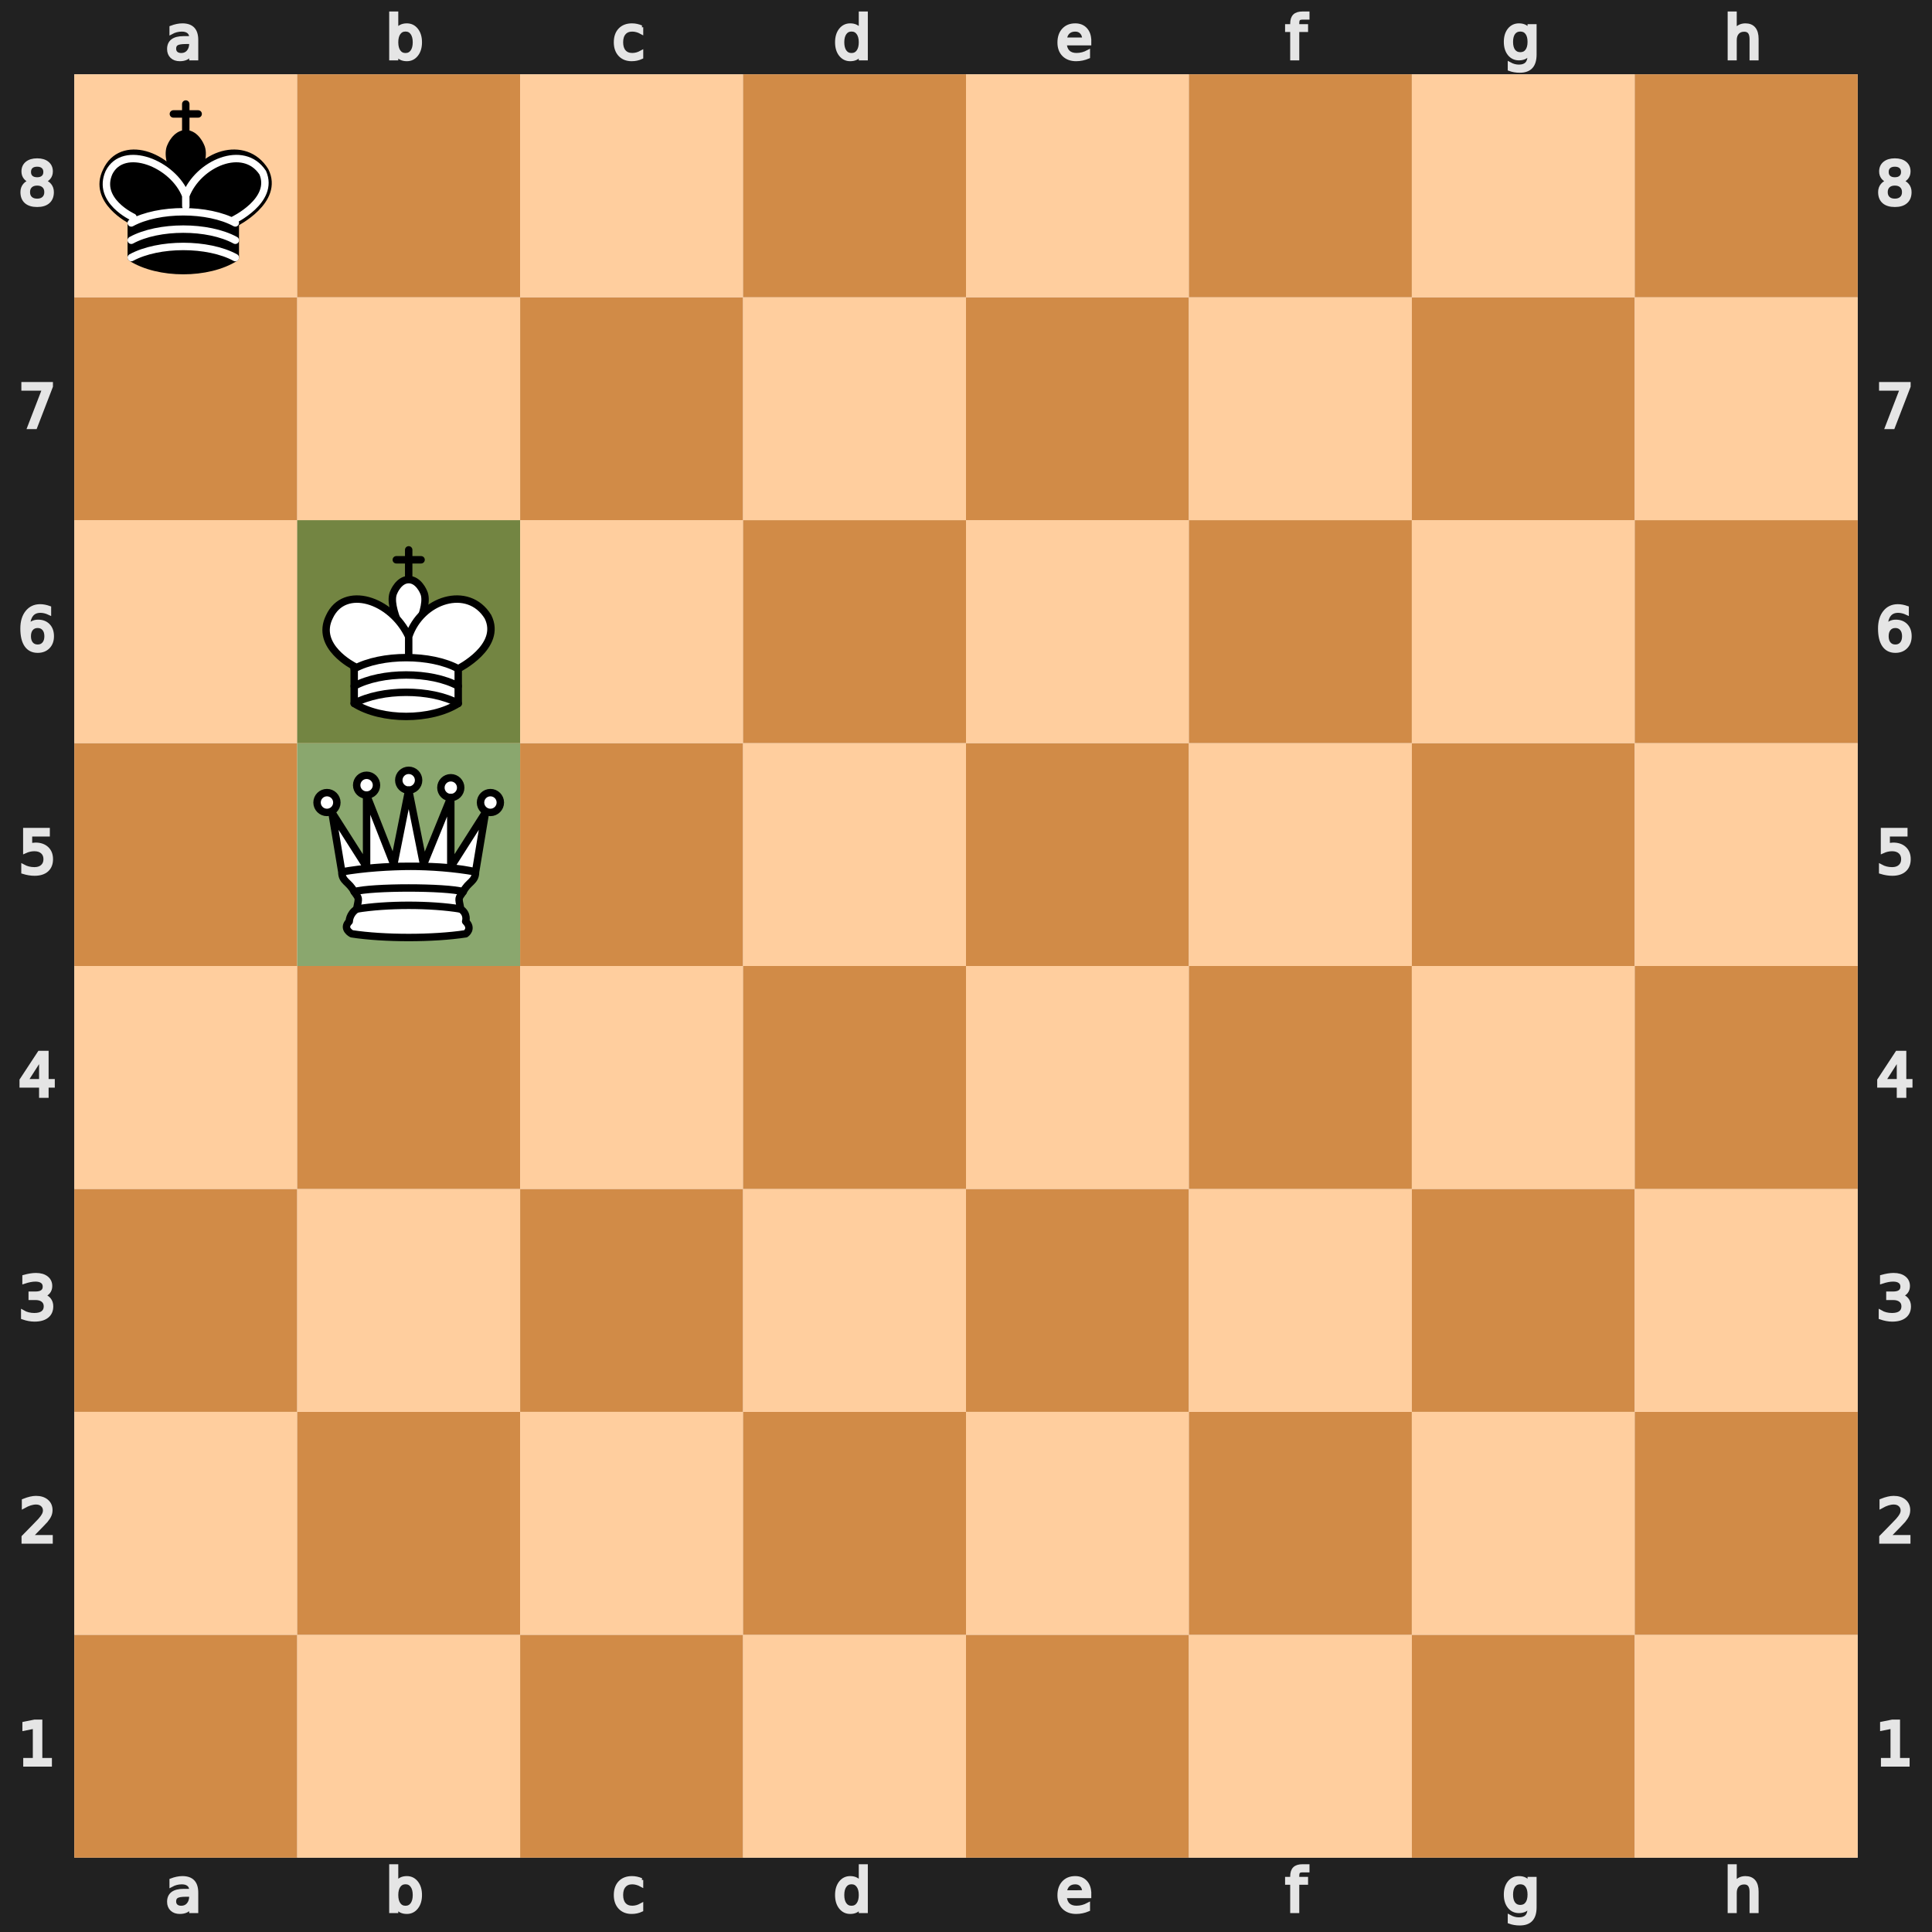
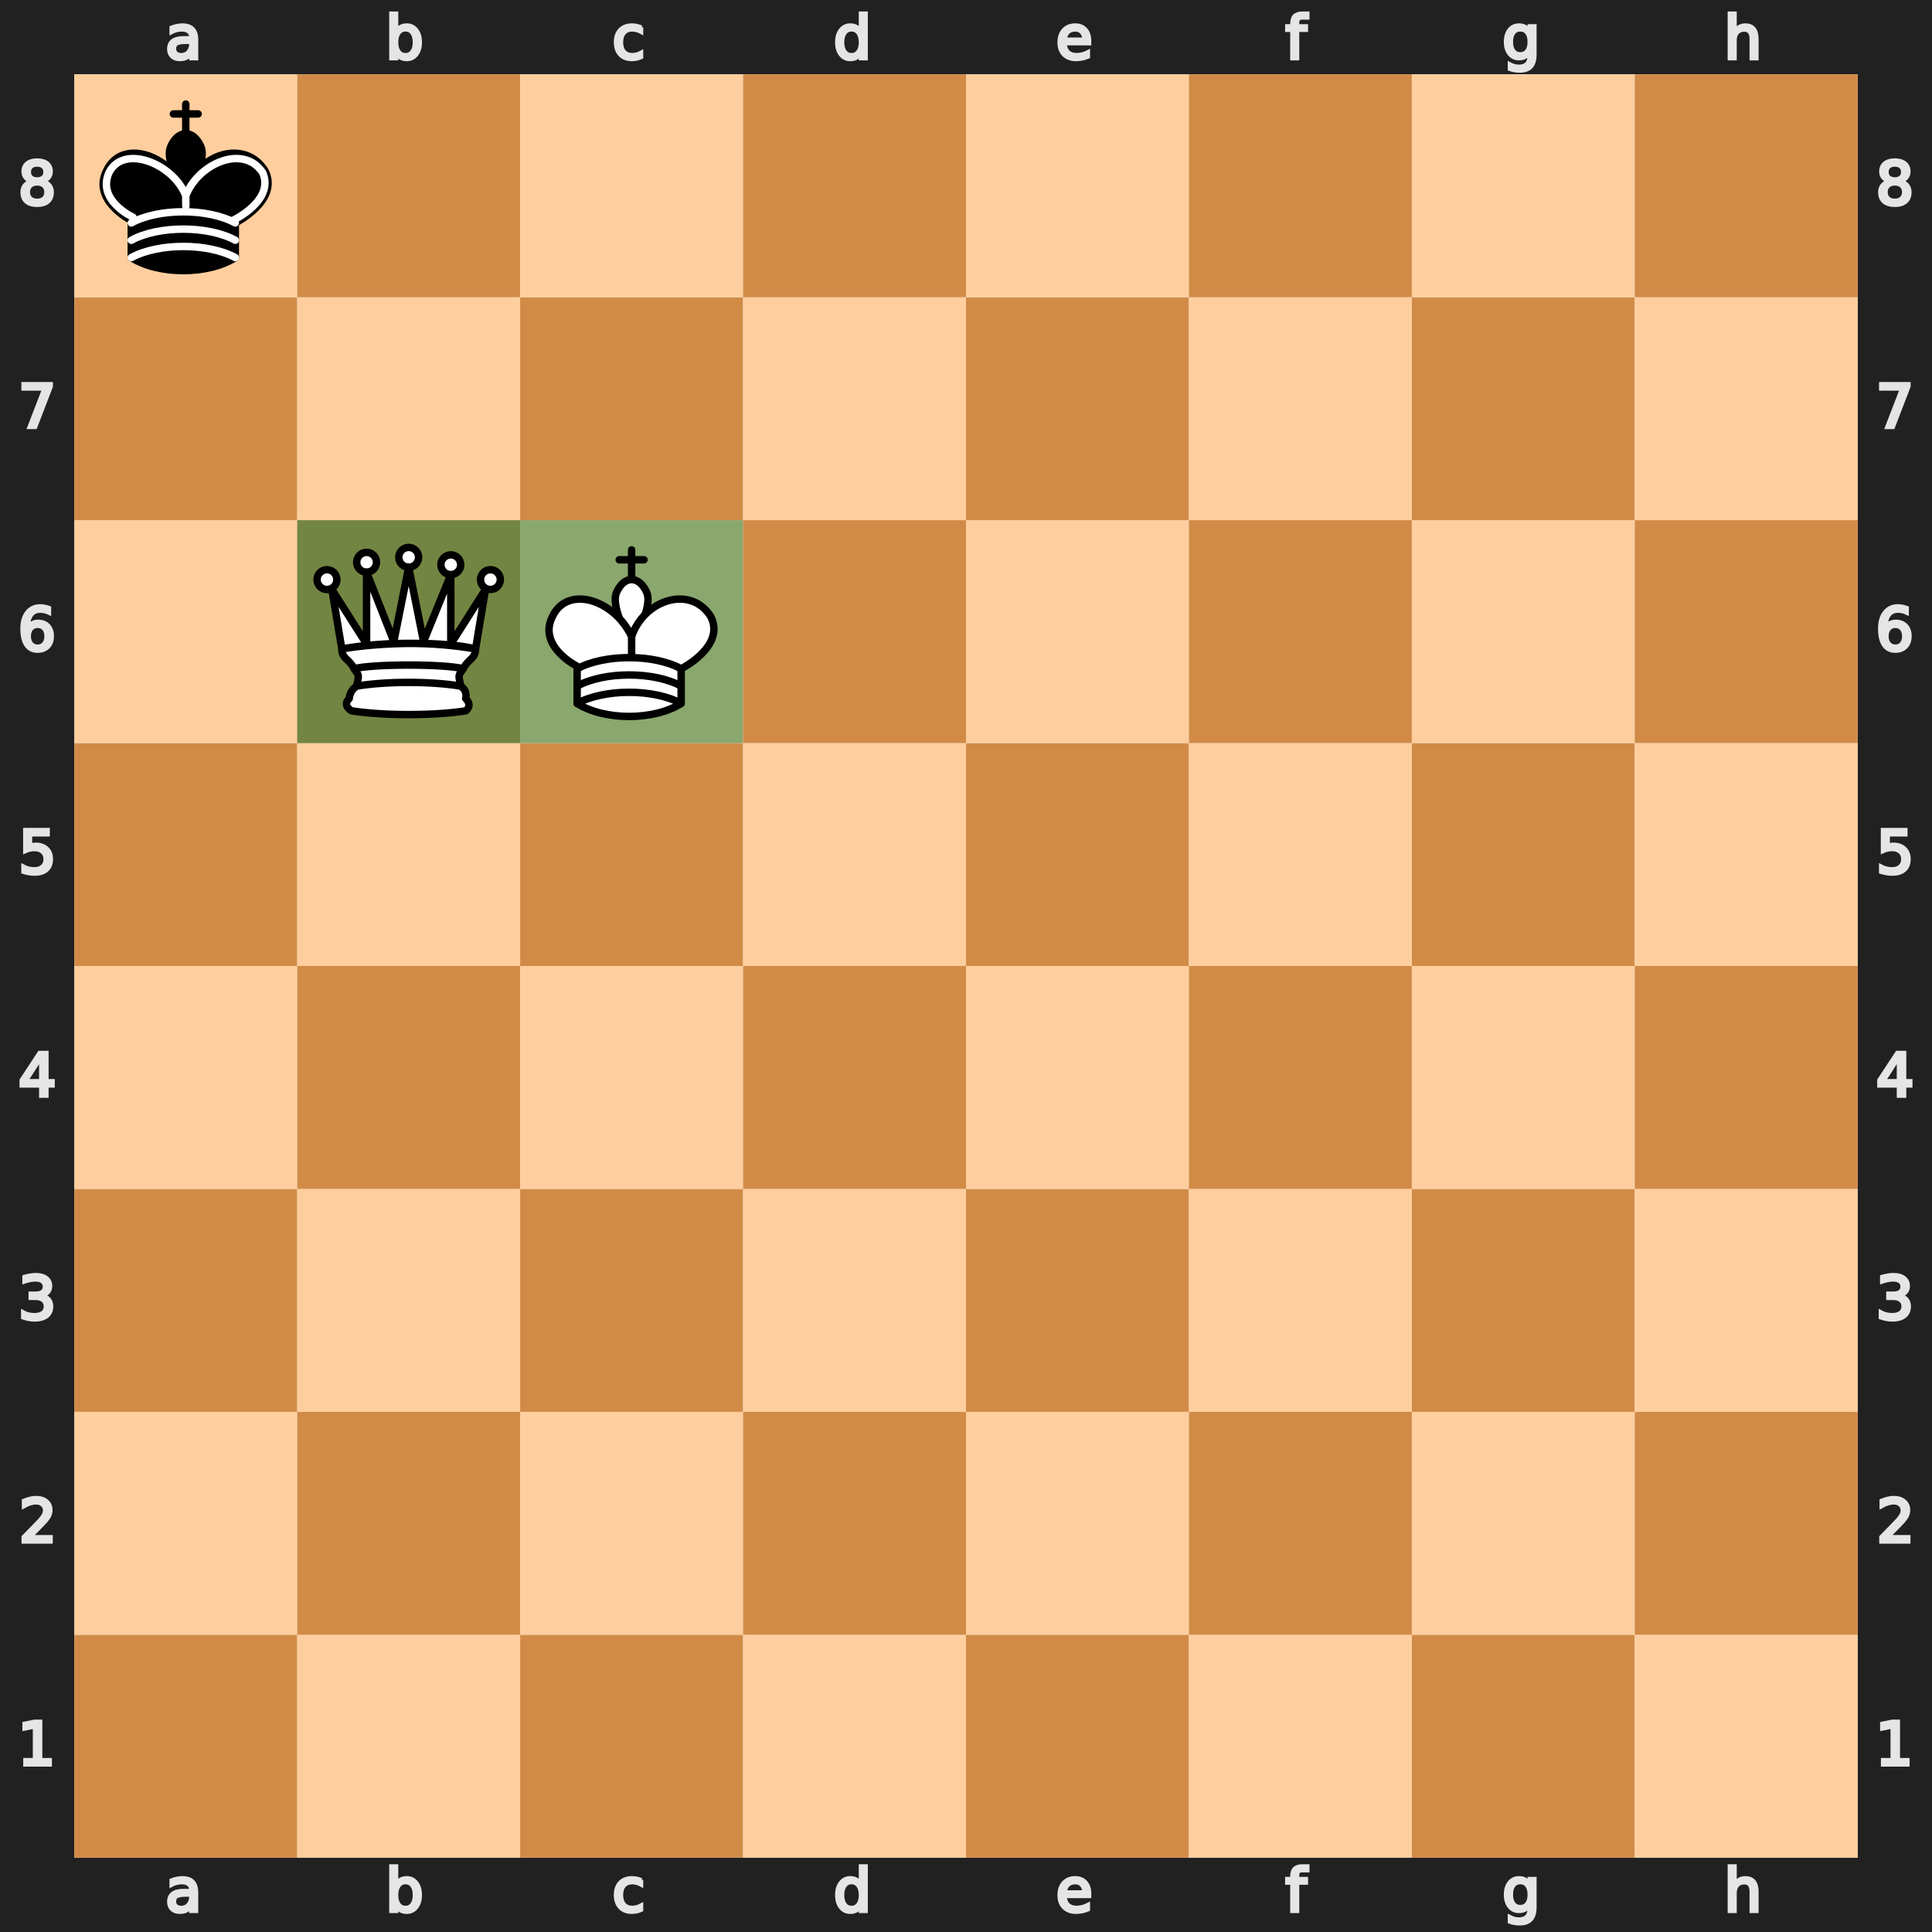
<svg xmlns="http://www.w3.org/2000/svg" xmlns:xlink="http://www.w3.org/1999/xlink" viewBox="0 0 390 390" width="360" height="360">
  <defs>
    <g id="white-queen" class="white queen" fill="#fff" fill-rule="evenodd" stroke="#000" stroke-width="1.5" stroke-linecap="round" stroke-linejoin="round">
      <path d="M8 12a2 2 0 1 1-4 0 2 2 0 1 1 4 0zM24.5 7.5a2 2 0 1 1-4 0 2 2 0 1 1 4 0zM41 12a2 2 0 1 1-4 0 2 2 0 1 1 4 0zM16 8.5a2 2 0 1 1-4 0 2 2 0 1 1 4 0zM33 9a2 2 0 1 1-4 0 2 2 0 1 1 4 0z" />
      <path d="M9 26c8.5-1.5 21-1.5 27 0l2-12-7 11V11l-5.5 13.5-3-15-3 15-5.5-14V25L7 14l2 12zM9 26c0 2 1.5 2 2.5 4 1 1.5 1 1 .5 3.5-1.5 1-1.5 2.5-1.5 2.5-1.5 1.5.5 2.5.5 2.5 6.5 1 16.5 1 23 0 0 0 1.5-1 0-2.5 0 0 .5-1.5-1-2.5-.5-2.5-.5-2 .5-3.5 1-2 2.5-2 2.5-4-8.5-1.5-18.5-1.5-27 0z" stroke-linecap="butt" />
      <path d="M11.5 30c3.5-1 18.5-1 22 0M12 33.5c6-1 15-1 21 0" fill="none" />
    </g>
    <g id="white-king" class="white king" fill="none" fill-rule="evenodd" stroke="#000" stroke-width="1.5" stroke-linecap="round" stroke-linejoin="round">
      <path d="M22.5 11.63V6M20 8h5" stroke-linejoin="miter" />
      <path d="M22.5 25s4.5-7.5 3-10.5c0 0-1-2.5-3-2.5s-3 2.5-3 2.5c-1.5 3 3 10.5 3 10.5" fill="#fff" stroke-linecap="butt" stroke-linejoin="miter" />
      <path d="M11.5 37c5.5 3.5 15.5 3.5 21 0v-7s9-4.5 6-10.5c-4-6.5-13.5-3.5-16 4V27v-3.5c-3.5-7.5-13-10.5-16-4-3 6 5 10 5 10V37z" fill="#fff" />
      <path d="M11.5 30c5.5-3 15.5-3 21 0m-21 3.5c5.5-3 15.5-3 21 0m-21 3.5c5.5-3 15.5-3 21 0" />
    </g>
    <g id="black-king" class="black king" fill="none" fill-rule="evenodd" stroke="#000" stroke-width="1.5" stroke-linecap="round" stroke-linejoin="round">
      <path d="M22.5 11.63V6" stroke-linejoin="miter" />
      <path d="M22.5 25s4.5-7.5 3-10.5c0 0-1-2.5-3-2.5s-3 2.5-3 2.5c-1.5 3 3 10.5 3 10.5" fill="#000" stroke-linecap="butt" stroke-linejoin="miter" />
      <path d="M11.5 37c5.5 3.5 15.5 3.5 21 0v-7s9-4.5 6-10.5c-4-6.5-13.5-3.5-16 4V27v-3.5c-3.5-7.5-13-10.5-16-4-3 6 5 10 5 10V37z" fill="#000" />
      <path d="M20 8h5" stroke-linejoin="miter" />
      <path d="M32 29.5s8.5-4 6.03-9.65C34.15 14 25 18 22.5 24.5l.01 2.1-.01-2.1C20 18 9.906 14 6.997 19.85c-2.497 5.65 4.853 9 4.853 9M11.5 30c5.5-3 15.5-3 21 0m-21 3.5c5.5-3 15.5-3 21 0m-21 3.5c5.5-3 15.5-3 21 0" stroke="#fff" />
    </g>
  </defs>
  <rect x="7.5" y="7.5" width="375" height="375" fill="none" stroke="#212121" stroke-width="15" />
  <g transform="translate(20, 1) scale(0.75, 0.75)" fill="#e5e5e5" stroke="#e5e5e5">
    <path d="M23.328 10.016q-1.742 0-2.414.398-.672.398-.672 1.36 0 .765.5 1.218.508.445 1.375.445 1.196 0 1.914-.843.727-.852.727-2.258v-.32zm2.867-.594v4.992h-1.437v-1.328q-.492.797-1.227 1.18-.734.375-1.797.375-1.343 0-2.14-.75-.79-.758-.79-2.024 0-1.476.985-2.226.992-.75 2.953-.75h2.016V8.75q0-.992-.656-1.531-.649-.547-1.829-.547-.75 0-1.46.18-.711.18-1.368.539V6.062q.79-.304 1.532-.453.742-.156 1.445-.156 1.898 0 2.836.984.937.985.937 2.985z" />
  </g>
  <g transform="translate(20, 375) scale(0.75, 0.75)" fill="#e5e5e5" stroke="#e5e5e5">
    <path d="M23.328 10.016q-1.742 0-2.414.398-.672.398-.672 1.36 0 .765.5 1.218.508.445 1.375.445 1.196 0 1.914-.843.727-.852.727-2.258v-.32zm2.867-.594v4.992h-1.437v-1.328q-.492.797-1.227 1.18-.734.375-1.797.375-1.343 0-2.14-.75-.79-.758-.79-2.024 0-1.476.985-2.226.992-.75 2.953-.75h2.016V8.75q0-.992-.656-1.531-.649-.547-1.829-.547-.75 0-1.46.18-.711.18-1.368.539V6.062q.79-.304 1.532-.453.742-.156 1.445-.156 1.898 0 2.836.984.937.985.937 2.985z" />
  </g>
  <g transform="translate(65, 1) scale(0.75, 0.75)" fill="#e5e5e5" stroke="#e5e5e5">
    <path d="M24.922 10.047q0-1.586-.656-2.485-.649-.906-1.79-.906-1.14 0-1.796.906-.649.899-.649 2.485 0 1.586.649 2.492.656.898 1.797.898 1.14 0 1.789-.898.656-.906.656-2.492zm-4.89-3.055q.452-.781 1.14-1.156.695-.383 1.656-.383 1.594 0 2.586 1.266 1 1.265 1 3.328 0 2.062-1 3.328-.992 1.266-2.586 1.266-.96 0-1.656-.375-.688-.383-1.14-1.164v1.312h-1.446V2.258h1.445z" />
  </g>
  <g transform="translate(65, 375) scale(0.75, 0.75)" fill="#e5e5e5" stroke="#e5e5e5">
    <path d="M24.922 10.047q0-1.586-.656-2.485-.649-.906-1.79-.906-1.14 0-1.796.906-.649.899-.649 2.485 0 1.586.649 2.492.656.898 1.797.898 1.14 0 1.789-.898.656-.906.656-2.492zm-4.89-3.055q.452-.781 1.14-1.156.695-.383 1.656-.383 1.594 0 2.586 1.266 1 1.265 1 3.328 0 2.062-1 3.328-.992 1.266-2.586 1.266-.96 0-1.656-.375-.688-.383-1.14-1.164v1.312h-1.446V2.258h1.445z" />
  </g>
  <g transform="translate(110, 1) scale(0.75, 0.75)" fill="#e5e5e5" stroke="#e5e5e5">
    <path d="M25.96 6v1.344q-.608-.336-1.226-.5-.609-.172-1.234-.172-1.398 0-2.172.89-.773.883-.773 2.485 0 1.601.773 2.492.774.883 2.172.883.625 0 1.234-.164.618-.172 1.227-.508v1.328q-.602.281-1.25.422-.64.14-1.367.14-1.977 0-3.14-1.242-1.165-1.242-1.165-3.351 0-2.14 1.172-3.367 1.18-1.227 3.227-1.227.664 0 1.296.14.633.134 1.227.407z" />
  </g>
  <g transform="translate(110, 375) scale(0.75, 0.75)" fill="#e5e5e5" stroke="#e5e5e5">
    <path d="M25.96 6v1.344q-.608-.336-1.226-.5-.609-.172-1.234-.172-1.398 0-2.172.89-.773.883-.773 2.485 0 1.601.773 2.492.774.883 2.172.883.625 0 1.234-.164.618-.172 1.227-.508v1.328q-.602.281-1.25.422-.64.14-1.367.14-1.977 0-3.14-1.242-1.165-1.242-1.165-3.351 0-2.14 1.172-3.367 1.18-1.227 3.227-1.227.664 0 1.296.14.633.134 1.227.407z" />
  </g>
  <g transform="translate(155, 1) scale(0.75, 0.75)" fill="#e5e5e5" stroke="#e5e5e5">
    <path d="M24.973 6.992V2.258h1.437v12.156h-1.437v-1.312q-.453.78-1.149 1.164-.687.375-1.656.375-1.586 0-2.586-1.266-.992-1.266-.992-3.328 0-2.063.992-3.328 1-1.266 2.586-1.266.969 0 1.656.383.696.375 1.149 1.156zm-4.899 3.055q0 1.586.649 2.492.656.898 1.797.898 1.14 0 1.796-.898.657-.906.657-2.492 0-1.586-.657-2.485-.656-.906-1.796-.906-1.141 0-1.797.906-.649.899-.649 2.485z" />
  </g>
  <g transform="translate(155, 375) scale(0.75, 0.75)" fill="#e5e5e5" stroke="#e5e5e5">
    <path d="M24.973 6.992V2.258h1.437v12.156h-1.437v-1.312q-.453.78-1.149 1.164-.687.375-1.656.375-1.586 0-2.586-1.266-.992-1.266-.992-3.328 0-2.063.992-3.328 1-1.266 2.586-1.266.969 0 1.656.383.696.375 1.149 1.156zm-4.899 3.055q0 1.586.649 2.492.656.898 1.797.898 1.14 0 1.796-.898.657-.906.657-2.492 0-1.586-.657-2.485-.656-.906-1.796-.906-1.141 0-1.797.906-.649.899-.649 2.485z" />
  </g>
  <g transform="translate(200, 1) scale(0.75, 0.75)" fill="#e5e5e5" stroke="#e5e5e5">
    <path d="M26.555 9.68v.703h-6.61q.094 1.484.89 2.265.806.774 2.235.774.828 0 1.602-.203.781-.203 1.547-.61v1.36q-.774.328-1.586.5-.813.172-1.649.172-2.093 0-3.32-1.22-1.219-1.218-1.219-3.296 0-2.148 1.157-3.406 1.164-1.266 3.132-1.266 1.766 0 2.79 1.14 1.03 1.134 1.03 3.087zm-1.438-.422q-.015-1.18-.664-1.883-.64-.703-1.703-.703-1.203 0-1.93.68-.718.68-.828 1.914z" />
  </g>
  <g transform="translate(200, 375) scale(0.75, 0.75)" fill="#e5e5e5" stroke="#e5e5e5">
    <path d="M26.555 9.68v.703h-6.61q.094 1.484.89 2.265.806.774 2.235.774.828 0 1.602-.203.781-.203 1.547-.61v1.36q-.774.328-1.586.5-.813.172-1.649.172-2.093 0-3.32-1.22-1.219-1.218-1.219-3.296 0-2.148 1.157-3.406 1.164-1.266 3.132-1.266 1.766 0 2.79 1.14 1.03 1.134 1.03 3.087zm-1.438-.422q-.015-1.18-.664-1.883-.64-.703-1.703-.703-1.203 0-1.93.68-.718.68-.828 1.914z" />
  </g>
  <g transform="translate(245, 1) scale(0.75, 0.75)" fill="#e5e5e5" stroke="#e5e5e5">
    <path d="M25.285 2.258v1.195H23.91q-.773 0-1.078.313-.297.312-.297 1.125v.773h2.367v1.117h-2.367v7.633H21.09V6.781h-1.375V5.664h1.375v-.61q0-1.46.68-2.124.68-.672 2.156-.672z" />
  </g>
  <g transform="translate(245, 375) scale(0.75, 0.75)" fill="#e5e5e5" stroke="#e5e5e5">
    <path d="M25.285 2.258v1.195H23.91q-.773 0-1.078.313-.297.312-.297 1.125v.773h2.367v1.117h-2.367v7.633H21.09V6.781h-1.375V5.664h1.375v-.61q0-1.46.68-2.124.68-.672 2.156-.672z" />
  </g>
  <g transform="translate(290, 1) scale(0.75, 0.75)" fill="#e5e5e5" stroke="#e5e5e5">
    <path d="M24.973 9.937q0-1.562-.649-2.421-.64-.86-1.804-.86-1.157 0-1.805.86-.64.859-.64 2.421 0 1.555.64 2.415.648.859 1.805.859 1.164 0 1.804-.86.649-.859.649-2.414zm1.437 3.391q0 2.234-.992 3.32-.992 1.094-3.04 1.094-.757 0-1.429-.117-.672-.11-1.304-.344v-1.398q.632.344 1.25.508.617.164 1.257.164 1.414 0 2.118-.743.703-.734.703-2.226v-.711q-.446.773-1.141 1.156-.695.383-1.664.383-1.61 0-2.594-1.227-.984-1.226-.984-3.25 0-2.03.984-3.257.985-1.227 2.594-1.227.969 0 1.664.383t1.14 1.156V5.664h1.438z" />
  </g>
  <g transform="translate(290, 375) scale(0.75, 0.75)" fill="#e5e5e5" stroke="#e5e5e5">
    <path d="M24.973 9.937q0-1.562-.649-2.421-.64-.86-1.804-.86-1.157 0-1.805.86-.64.859-.64 2.421 0 1.555.64 2.415.648.859 1.805.859 1.164 0 1.804-.86.649-.859.649-2.414zm1.437 3.391q0 2.234-.992 3.32-.992 1.094-3.04 1.094-.757 0-1.429-.117-.672-.11-1.304-.344v-1.398q.632.344 1.25.508.617.164 1.257.164 1.414 0 2.118-.743.703-.734.703-2.226v-.711q-.446.773-1.141 1.156-.695.383-1.664.383-1.61 0-2.594-1.227-.984-1.226-.984-3.25 0-2.03.984-3.257.985-1.227 2.594-1.227.969 0 1.664.383t1.14 1.156V5.664h1.438z" />
  </g>
  <g transform="translate(335, 1) scale(0.75, 0.75)" fill="#e5e5e5" stroke="#e5e5e5">
    <path d="M26.164 9.133v5.281h-1.437V9.18q0-1.243-.485-1.86-.484-.617-1.453-.617-1.164 0-1.836.742-.672.742-.672 2.024v4.945h-1.445V2.258h1.445v4.765q.516-.789 1.211-1.18.703-.39 1.617-.39 1.508 0 2.282.938.773.93.773 2.742z" />
  </g>
  <g transform="translate(335, 375) scale(0.75, 0.75)" fill="#e5e5e5" stroke="#e5e5e5">
    <path d="M26.164 9.133v5.281h-1.437V9.18q0-1.243-.485-1.86-.484-.617-1.453-.617-1.164 0-1.836.742-.672.742-.672 2.024v4.945h-1.445V2.258h1.445v4.765q.516-.789 1.211-1.18.703-.39 1.617-.39 1.508 0 2.282.938.773.93.773 2.742z" />
  </g>
  <g transform="translate(0, 335) scale(0.75, 0.75)" fill="#e5e5e5" stroke="#e5e5e5">
    <path d="M6.754 26.996h2.578v-8.898l-2.805.562v-1.437l2.79-.563h1.578v10.336h2.578v1.328h-6.72z" />
  </g>
  <g transform="translate(375, 335) scale(0.75, 0.75)" fill="#e5e5e5" stroke="#e5e5e5">
    <path d="M6.754 26.996h2.578v-8.898l-2.805.562v-1.437l2.79-.563h1.578v10.336h2.578v1.328h-6.72z" />
  </g>
  <g transform="translate(0, 290) scale(0.75, 0.75)" fill="#e5e5e5" stroke="#e5e5e5">
    <path d="M8.195 26.996h5.508v1.328H6.297v-1.328q.898-.93 2.445-2.492 1.555-1.57 1.953-2.024.758-.851 1.055-1.437.305-.594.305-1.164 0-.93-.657-1.516-.648-.586-1.695-.586-.742 0-1.57.258-.82.258-1.758.781v-1.593q.953-.383 1.781-.578.828-.196 1.516-.196 1.812 0 2.89.906 1.079.907 1.079 2.422 0 .72-.274 1.368-.265.64-.976 1.515-.196.227-1.243 1.313-1.046 1.078-2.953 3.023z" />
  </g>
  <g transform="translate(375, 290) scale(0.75, 0.75)" fill="#e5e5e5" stroke="#e5e5e5">
    <path d="M8.195 26.996h5.508v1.328H6.297v-1.328q.898-.93 2.445-2.492 1.555-1.57 1.953-2.024.758-.851 1.055-1.437.305-.594.305-1.164 0-.93-.657-1.516-.648-.586-1.695-.586-.742 0-1.57.258-.82.258-1.758.781v-1.593q.953-.383 1.781-.578.828-.196 1.516-.196 1.812 0 2.89.906 1.079.907 1.079 2.422 0 .72-.274 1.368-.265.64-.976 1.515-.196.227-1.243 1.313-1.046 1.078-2.953 3.023z" />
  </g>
  <g transform="translate(0, 245) scale(0.75, 0.75)" fill="#e5e5e5" stroke="#e5e5e5">
    <path d="M11.434 22.035q1.132.242 1.765 1.008.64.766.64 1.89 0 1.727-1.187 2.672-1.187.946-3.375.946-.734 0-1.515-.149-.774-.14-1.602-.43V26.45q.656.383 1.438.578.78.196 1.632.196 1.485 0 2.258-.586.782-.586.782-1.703 0-1.032-.727-1.61-.719-.586-2.008-.586h-1.36v-1.297h1.423q1.164 0 1.78-.46.618-.47.618-1.344 0-.899-.64-1.375-.633-.485-1.82-.485-.65 0-1.391.141-.743.14-1.633.437V16.95q.898-.25 1.68-.375.788-.125 1.484-.125 1.797 0 2.844.82 1.046.813 1.046 2.204 0 .968-.554 1.64-.555.664-1.578.922z" />
  </g>
  <g transform="translate(375, 245) scale(0.75, 0.75)" fill="#e5e5e5" stroke="#e5e5e5">
    <path d="M11.434 22.035q1.132.242 1.765 1.008.64.766.64 1.89 0 1.727-1.187 2.672-1.187.946-3.375.946-.734 0-1.515-.149-.774-.14-1.602-.43V26.45q.656.383 1.438.578.78.196 1.632.196 1.485 0 2.258-.586.782-.586.782-1.703 0-1.032-.727-1.61-.719-.586-2.008-.586h-1.36v-1.297h1.423q1.164 0 1.78-.46.618-.47.618-1.344 0-.899-.64-1.375-.633-.485-1.82-.485-.65 0-1.391.141-.743.14-1.633.437V16.95q.898-.25 1.68-.375.788-.125 1.484-.125 1.797 0 2.844.82 1.046.813 1.046 2.204 0 .968-.554 1.64-.555.664-1.578.922z" />
  </g>
  <g transform="translate(0, 200) scale(0.75, 0.75)" fill="#e5e5e5" stroke="#e5e5e5">
    <path d="M11.016 18.035L7.03 24.262h3.985zm-.414-1.375h1.984v7.602h1.664v1.312h-1.664v2.75h-1.57v-2.75H5.75v-1.523z" />
  </g>
  <g transform="translate(375, 200) scale(0.75, 0.75)" fill="#e5e5e5" stroke="#e5e5e5">
    <path d="M11.016 18.035L7.03 24.262h3.985zm-.414-1.375h1.984v7.602h1.664v1.312h-1.664v2.75h-1.57v-2.75H5.75v-1.523z" />
  </g>
  <g transform="translate(0, 155) scale(0.75, 0.75)" fill="#e5e5e5" stroke="#e5e5e5">
    <path d="M6.719 16.66h6.195v1.328h-4.75v2.86q.344-.118.688-.172.343-.063.687-.063 1.953 0 3.094 1.07 1.14 1.07 1.14 2.899 0 1.883-1.171 2.93-1.172 1.039-3.305 1.039-.735 0-1.5-.125-.758-.125-1.57-.375v-1.586q.703.383 1.453.57.75.188 1.586.188 1.351 0 2.14-.711.79-.711.79-1.93 0-1.219-.79-1.93-.789-.71-2.14-.71-.633 0-1.266.14-.625.14-1.281.438z" />
  </g>
  <g transform="translate(375, 155) scale(0.75, 0.75)" fill="#e5e5e5" stroke="#e5e5e5">
    <path d="M6.719 16.66h6.195v1.328h-4.75v2.86q.344-.118.688-.172.343-.063.687-.063 1.953 0 3.094 1.07 1.14 1.07 1.14 2.899 0 1.883-1.171 2.93-1.172 1.039-3.305 1.039-.735 0-1.5-.125-.758-.125-1.57-.375v-1.586q.703.383 1.453.57.75.188 1.586.188 1.351 0 2.14-.711.79-.711.79-1.93 0-1.219-.79-1.93-.789-.71-2.14-.71-.633 0-1.266.14-.625.14-1.281.438z" />
  </g>
  <g transform="translate(0, 110) scale(0.75, 0.75)" fill="#e5e5e5" stroke="#e5e5e5">
    <path d="M10.137 21.863q-1.063 0-1.688.727-.617.726-.617 1.992 0 1.258.617 1.992.625.727 1.688.727 1.062 0 1.68-.727.624-.734.624-1.992 0-1.266-.625-1.992-.617-.727-1.68-.727zm3.133-4.945v1.437q-.594-.28-1.204-.43-.601-.148-1.195-.148-1.562 0-2.39 1.055-.82 1.055-.938 3.188.46-.68 1.156-1.04.696-.367 1.531-.367 1.758 0 2.774 1.07 1.023 1.063 1.023 2.899 0 1.797-1.062 2.883-1.063 1.086-2.828 1.086-2.024 0-3.094-1.547-1.07-1.555-1.07-4.5 0-2.766 1.312-4.406 1.313-1.649 3.524-1.649.593 0 1.195.117.61.118 1.266.352z" />
  </g>
  <g transform="translate(375, 110) scale(0.75, 0.75)" fill="#e5e5e5" stroke="#e5e5e5">
    <path d="M10.137 21.863q-1.063 0-1.688.727-.617.726-.617 1.992 0 1.258.617 1.992.625.727 1.688.727 1.062 0 1.68-.727.624-.734.624-1.992 0-1.266-.625-1.992-.617-.727-1.68-.727zm3.133-4.945v1.437q-.594-.28-1.204-.43-.601-.148-1.195-.148-1.562 0-2.39 1.055-.82 1.055-.938 3.188.46-.68 1.156-1.04.696-.367 1.531-.367 1.758 0 2.774 1.07 1.023 1.063 1.023 2.899 0 1.797-1.062 2.883-1.063 1.086-2.828 1.086-2.024 0-3.094-1.547-1.07-1.555-1.07-4.5 0-2.766 1.312-4.406 1.313-1.649 3.524-1.649.593 0 1.195.117.61.118 1.266.352z" />
  </g>
  <g transform="translate(0, 65) scale(0.75, 0.75)" fill="#e5e5e5" stroke="#e5e5e5">
    <path d="M6.25 16.66h7.5v.672L9.516 28.324H7.867l3.985-10.336H6.25z" />
  </g>
  <g transform="translate(375, 65) scale(0.75, 0.75)" fill="#e5e5e5" stroke="#e5e5e5">
    <path d="M6.25 16.66h7.5v.672L9.516 28.324H7.867l3.985-10.336H6.25z" />
  </g>
  <g transform="translate(0, 20) scale(0.75, 0.75)" fill="#e5e5e5" stroke="#e5e5e5">
    <path d="M10 22.785q-1.125 0-1.773.602-.641.601-.641 1.656t.64 1.656q.649.602 1.774.602t1.773-.602q.649-.61.649-1.656 0-1.055-.649-1.656-.64-.602-1.773-.602zm-1.578-.672q-1.016-.25-1.586-.945-.563-.695-.563-1.695 0-1.399.993-2.211 1-.813 2.734-.813 1.742 0 2.734.813.993.812.993 2.21 0 1-.57 1.696-.563.695-1.571.945 1.14.266 1.773 1.04.641.773.641 1.89 0 1.695-1.04 2.602-1.03.906-2.96.906t-2.969-.906Q6 26.738 6 25.043q0-1.117.64-1.89.641-.774 1.782-1.04zm-.578-2.492q0 .906.562 1.414.57.508 1.594.508 1.016 0 1.586-.508.578-.508.578-1.414 0-.906-.578-1.414-.57-.508-1.586-.508-1.023 0-1.594.508-.562.508-.562 1.414z" />
  </g>
  <g transform="translate(375, 20) scale(0.75, 0.75)" fill="#e5e5e5" stroke="#e5e5e5">
    <path d="M10 22.785q-1.125 0-1.773.602-.641.601-.641 1.656t.64 1.656q.649.602 1.774.602t1.773-.602q.649-.61.649-1.656 0-1.055-.649-1.656-.64-.602-1.773-.602zm-1.578-.672q-1.016-.25-1.586-.945-.563-.695-.563-1.695 0-1.399.993-2.211 1-.813 2.734-.813 1.742 0 2.734.813.993.812.993 2.21 0 1-.57 1.696-.563.695-1.571.945 1.14.266 1.773 1.04.641.773.641 1.89 0 1.695-1.04 2.602-1.03.906-2.96.906t-2.969-.906Q6 26.738 6 25.043q0-1.117.64-1.89.641-.774 1.782-1.04zm-.578-2.492q0 .906.562 1.414.57.508 1.594.508 1.016 0 1.586-.508.578-.508.578-1.414 0-.906-.578-1.414-.57-.508-1.586-.508-1.023 0-1.594.508-.562.508-.562 1.414z" />
  </g>
  <rect x="15" y="330" width="45" height="45" class="square dark a1" stroke="none" fill="#d18b47" />
  <rect x="60" y="330" width="45" height="45" class="square light b1" stroke="none" fill="#ffce9e" />
  <rect x="105" y="330" width="45" height="45" class="square dark c1" stroke="none" fill="#d18b47" />
  <rect x="150" y="330" width="45" height="45" class="square light d1" stroke="none" fill="#ffce9e" />
  <rect x="195" y="330" width="45" height="45" class="square dark e1" stroke="none" fill="#d18b47" />
  <rect x="240" y="330" width="45" height="45" class="square light f1" stroke="none" fill="#ffce9e" />
  <rect x="285" y="330" width="45" height="45" class="square dark g1" stroke="none" fill="#d18b47" />
  <rect x="330" y="330" width="45" height="45" class="square light h1" stroke="none" fill="#ffce9e" />
  <rect x="15" y="285" width="45" height="45" class="square light a2" stroke="none" fill="#ffce9e" />
  <rect x="60" y="285" width="45" height="45" class="square dark b2" stroke="none" fill="#d18b47" />
  <rect x="105" y="285" width="45" height="45" class="square light c2" stroke="none" fill="#ffce9e" />
  <rect x="150" y="285" width="45" height="45" class="square dark d2" stroke="none" fill="#d18b47" />
  <rect x="195" y="285" width="45" height="45" class="square light e2" stroke="none" fill="#ffce9e" />
  <rect x="240" y="285" width="45" height="45" class="square dark f2" stroke="none" fill="#d18b47" />
  <rect x="285" y="285" width="45" height="45" class="square light g2" stroke="none" fill="#ffce9e" />
  <rect x="330" y="285" width="45" height="45" class="square dark h2" stroke="none" fill="#d18b47" />
  <rect x="15" y="240" width="45" height="45" class="square dark a3" stroke="none" fill="#d18b47" />
  <rect x="60" y="240" width="45" height="45" class="square light b3" stroke="none" fill="#ffce9e" />
  <rect x="105" y="240" width="45" height="45" class="square dark c3" stroke="none" fill="#d18b47" />
  <rect x="150" y="240" width="45" height="45" class="square light d3" stroke="none" fill="#ffce9e" />
  <rect x="195" y="240" width="45" height="45" class="square dark e3" stroke="none" fill="#d18b47" />
  <rect x="240" y="240" width="45" height="45" class="square light f3" stroke="none" fill="#ffce9e" />
  <rect x="285" y="240" width="45" height="45" class="square dark g3" stroke="none" fill="#d18b47" />
  <rect x="330" y="240" width="45" height="45" class="square light h3" stroke="none" fill="#ffce9e" />
  <rect x="15" y="195" width="45" height="45" class="square light a4" stroke="none" fill="#ffce9e" />
  <rect x="60" y="195" width="45" height="45" class="square dark b4" stroke="none" fill="#d18b47" />
  <rect x="105" y="195" width="45" height="45" class="square light c4" stroke="none" fill="#ffce9e" />
  <rect x="150" y="195" width="45" height="45" class="square dark d4" stroke="none" fill="#d18b47" />
  <rect x="195" y="195" width="45" height="45" class="square light e4" stroke="none" fill="#ffce9e" />
  <rect x="240" y="195" width="45" height="45" class="square dark f4" stroke="none" fill="#d18b47" />
  <rect x="285" y="195" width="45" height="45" class="square light g4" stroke="none" fill="#ffce9e" />
  <rect x="330" y="195" width="45" height="45" class="square dark h4" stroke="none" fill="#d18b47" />
  <rect x="15" y="150" width="45" height="45" class="square dark a5" stroke="none" fill="#d18b47" />
  <rect x="60" y="150" width="45" height="45" class="square light b5" stroke="none" fill="#ffce9e" />
-   <rect x="60" y="150" width="45" height="45" stroke="none" fill="#15803d" opacity="0.502" />
  <rect x="105" y="150" width="45" height="45" class="square dark c5" stroke="none" fill="#d18b47" />
  <rect x="150" y="150" width="45" height="45" class="square light d5" stroke="none" fill="#ffce9e" />
  <rect x="195" y="150" width="45" height="45" class="square dark e5" stroke="none" fill="#d18b47" />
  <rect x="240" y="150" width="45" height="45" class="square light f5" stroke="none" fill="#ffce9e" />
  <rect x="285" y="150" width="45" height="45" class="square dark g5" stroke="none" fill="#d18b47" />
  <rect x="330" y="150" width="45" height="45" class="square light h5" stroke="none" fill="#ffce9e" />
  <rect x="15" y="105" width="45" height="45" class="square light a6" stroke="none" fill="#ffce9e" />
  <rect x="60" y="105" width="45" height="45" class="square dark b6" stroke="none" fill="#d18b47" />
  <rect x="60" y="105" width="45" height="45" stroke="none" fill="#15803d" opacity="0.502" />
  <rect x="105" y="105" width="45" height="45" class="square light c6" stroke="none" fill="#ffce9e" />
+   <rect x="105" y="105" width="45" height="45" stroke="none" fill="#15803d" opacity="0.502" />
  <rect x="150" y="105" width="45" height="45" class="square dark d6" stroke="none" fill="#d18b47" />
  <rect x="195" y="105" width="45" height="45" class="square light e6" stroke="none" fill="#ffce9e" />
  <rect x="240" y="105" width="45" height="45" class="square dark f6" stroke="none" fill="#d18b47" />
  <rect x="285" y="105" width="45" height="45" class="square light g6" stroke="none" fill="#ffce9e" />
  <rect x="330" y="105" width="45" height="45" class="square dark h6" stroke="none" fill="#d18b47" />
  <rect x="15" y="60" width="45" height="45" class="square dark a7" stroke="none" fill="#d18b47" />
  <rect x="60" y="60" width="45" height="45" class="square light b7" stroke="none" fill="#ffce9e" />
  <rect x="105" y="60" width="45" height="45" class="square dark c7" stroke="none" fill="#d18b47" />
  <rect x="150" y="60" width="45" height="45" class="square light d7" stroke="none" fill="#ffce9e" />
  <rect x="195" y="60" width="45" height="45" class="square dark e7" stroke="none" fill="#d18b47" />
  <rect x="240" y="60" width="45" height="45" class="square light f7" stroke="none" fill="#ffce9e" />
  <rect x="285" y="60" width="45" height="45" class="square dark g7" stroke="none" fill="#d18b47" />
  <rect x="330" y="60" width="45" height="45" class="square light h7" stroke="none" fill="#ffce9e" />
  <rect x="15" y="15" width="45" height="45" class="square light a8" stroke="none" fill="#ffce9e" />
  <rect x="60" y="15" width="45" height="45" class="square dark b8" stroke="none" fill="#d18b47" />
  <rect x="105" y="15" width="45" height="45" class="square light c8" stroke="none" fill="#ffce9e" />
  <rect x="150" y="15" width="45" height="45" class="square dark d8" stroke="none" fill="#d18b47" />
  <rect x="195" y="15" width="45" height="45" class="square light e8" stroke="none" fill="#ffce9e" />
  <rect x="240" y="15" width="45" height="45" class="square dark f8" stroke="none" fill="#d18b47" />
  <rect x="285" y="15" width="45" height="45" class="square light g8" stroke="none" fill="#ffce9e" />
  <rect x="330" y="15" width="45" height="45" class="square dark h8" stroke="none" fill="#d18b47" />
-   <use href="#white-queen" xlink:href="#white-queen" transform="translate(60, 150)" />
-   <use href="#white-king" xlink:href="#white-king" transform="translate(60, 105)" />
+   <use href="#white-queen" xlink:href="#white-queen" transform="translate(60, 105)" />
+   <use href="#white-king" xlink:href="#white-king" transform="translate(105, 105)" />
  <use href="#black-king" xlink:href="#black-king" transform="translate(15, 15)" />
</svg>
